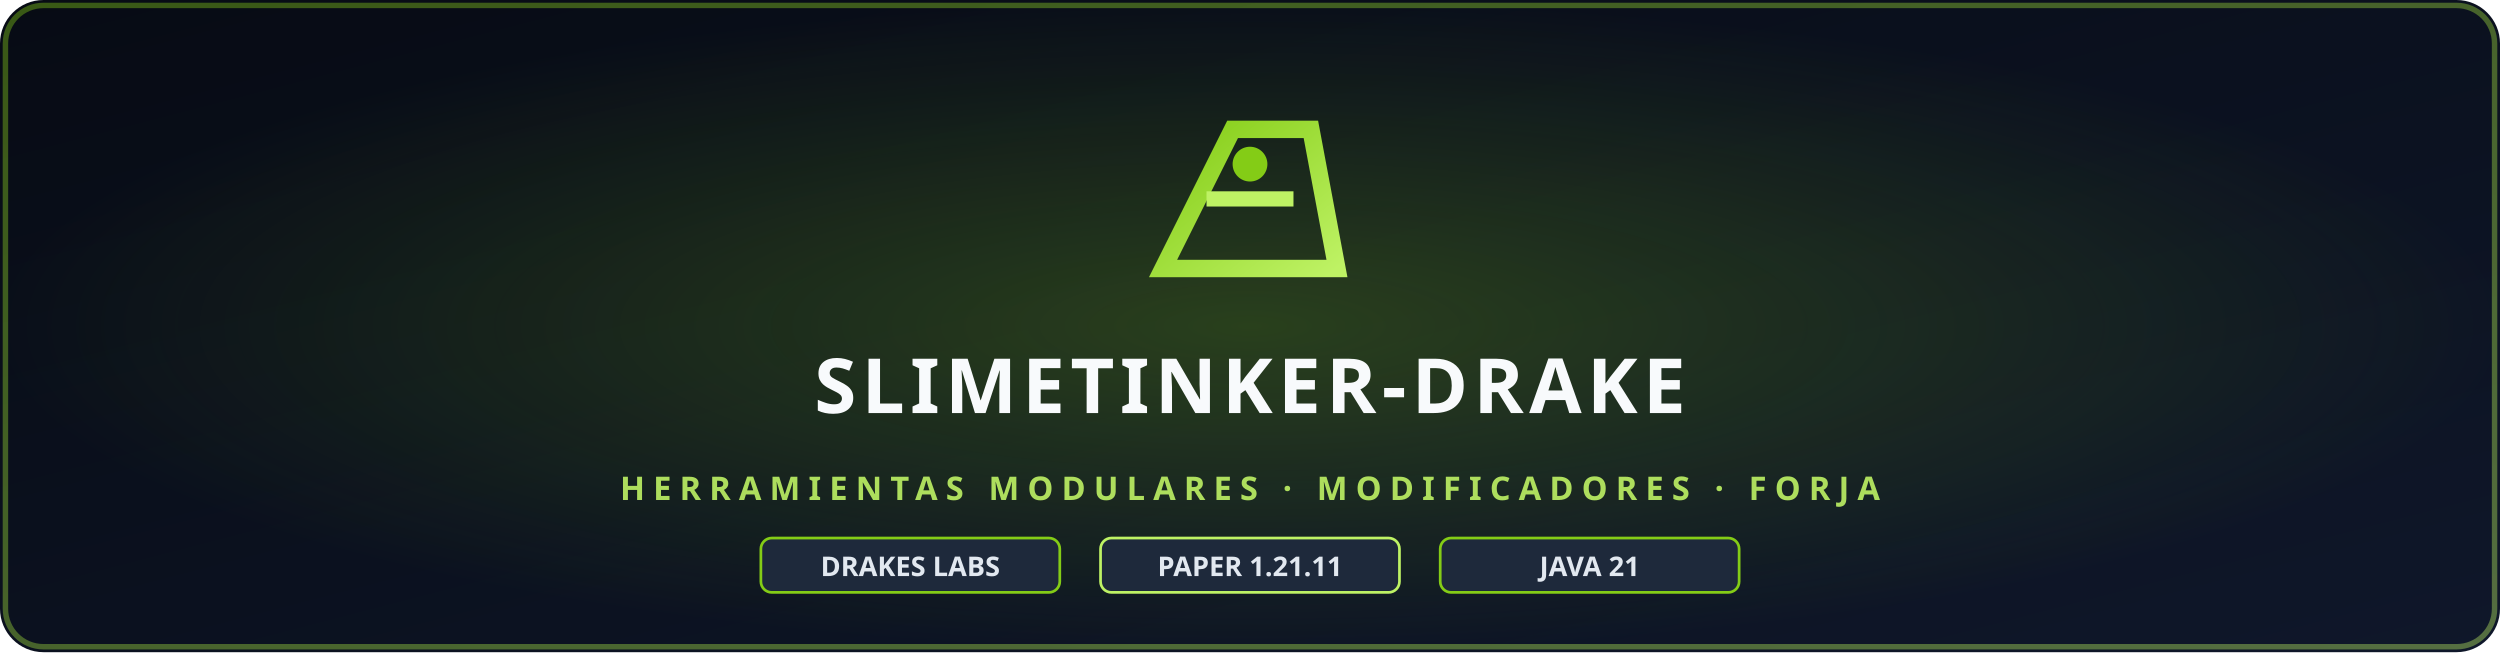
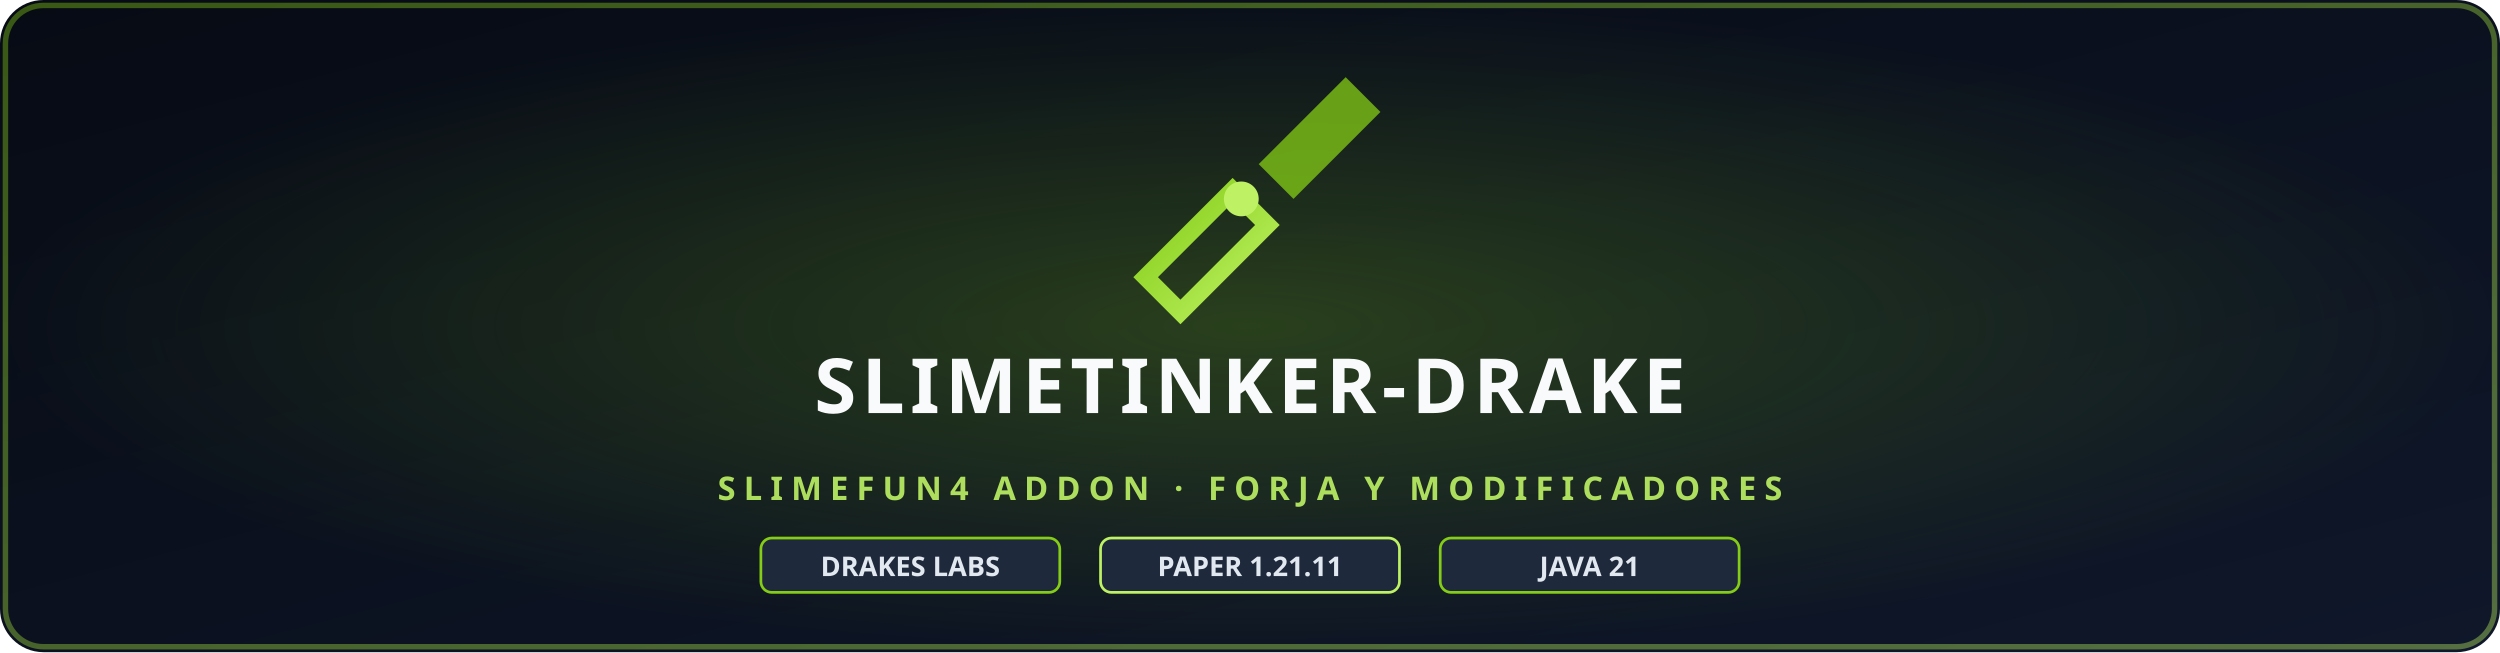
<svg xmlns="http://www.w3.org/2000/svg" viewBox="0 0 920 240" width="920" height="240" role="img" aria-label="SlimeTinker-drake Banner">
  <defs>
    <linearGradient id="bFondo" x1="0" y1="0" x2="1" y2="1">
      <stop offset="0%" stop-color="#070B14" />
      <stop offset="100%" stop-color="#0F172A" />
    </linearGradient>
    <linearGradient id="acG" x1="0" y1="0" x2="1" y2="1">
      <stop offset="0%" stop-color="#84CC16" />
      <stop offset="100%" stop-color="#BEF264" />
    </linearGradient>
    <radialGradient id="bHalo" cx="50%" cy="50%" r="50%">
      <stop offset="0%" stop-color="#84CC16" stop-opacity="0.25" />
      <stop offset="100%" stop-color="#84CC16" stop-opacity="0" />
    </radialGradient>
  </defs>
  <rect width="920" height="240" rx="16" fill="url(#bFondo)" />
  <rect width="920" height="240" rx="16" fill="url(#bHalo)" />
  <rect x="2" y="2" width="916" height="236" rx="14" fill="none" stroke="url(#acG)" stroke-width="2" opacity="0.4" />
  <g transform="translate(460,70) scale(1.6)">
-     <path d="M-20,18 L-4,-14 L14,-14 L20,18 Z" fill="none" stroke="url(#acG)" stroke-width="4" />
-     <line x1="-10" y1="2" x2="10" y2="2" stroke="#BEF264" stroke-width="3.5" />
-     <circle cx="0" cy="-6" r="4" fill="#84CC16" />
+     <path d="M-24,20 L-4,0 L4,8 L-16,28 Z" fill="none" stroke="url(#acG)" stroke-width="4" />
+     <path d="M2,-6 L22,-26 L30,-18 L10,2 Z" fill="#84CC16" opacity="0.75" />
+     <circle cx="-2" cy="2" r="4" fill="#BEF264" />
  </g>
  <text x="460" y="152" text-anchor="middle" font-family="'Segoe UI', system-ui, -apple-system, sans-serif" font-weight="900" font-size="28" fill="#F8FAFC" letter-spacing="2">
    SLIMETINKER-DRAKE
  </text>
  <text x="460" y="184" text-anchor="middle" font-family="'Segoe UI', system-ui, -apple-system, sans-serif" font-weight="700" font-size="12" fill="#BEF264" letter-spacing="3" opacity="0.9">
-     HERRAMIENTAS MODULARES · MODIFICADORES · FORJA
+     SLIMEFUN4 ADDON · FORJA Y MODIFICADORES
  </text>
  <g transform="translate(460, 210)">
    <rect x="-180" y="-12" width="110" height="20" rx="4" fill="#1E293B" stroke="#84CC16" stroke-width="1" />
    <text x="-125" y="2" text-anchor="middle" font-family="sans-serif" font-size="10" font-weight="700" fill="#E2E8F0">DRAKES LABS</text>
    <rect x="-55" y="-12" width="110" height="20" rx="4" fill="#1E293B" stroke="#BEF264" stroke-width="1" />
    <text x="0" y="2" text-anchor="middle" font-family="sans-serif" font-size="10" font-weight="700" fill="#E2E8F0">PAPER 1.21.11</text>
    <rect x="70" y="-12" width="110" height="20" rx="4" fill="#1E293B" stroke="#84CC16" stroke-width="1" />
    <text x="125" y="2" text-anchor="middle" font-family="sans-serif" font-size="10" font-weight="700" fill="#E2E8F0">JAVA 21</text>
  </g>
</svg>
